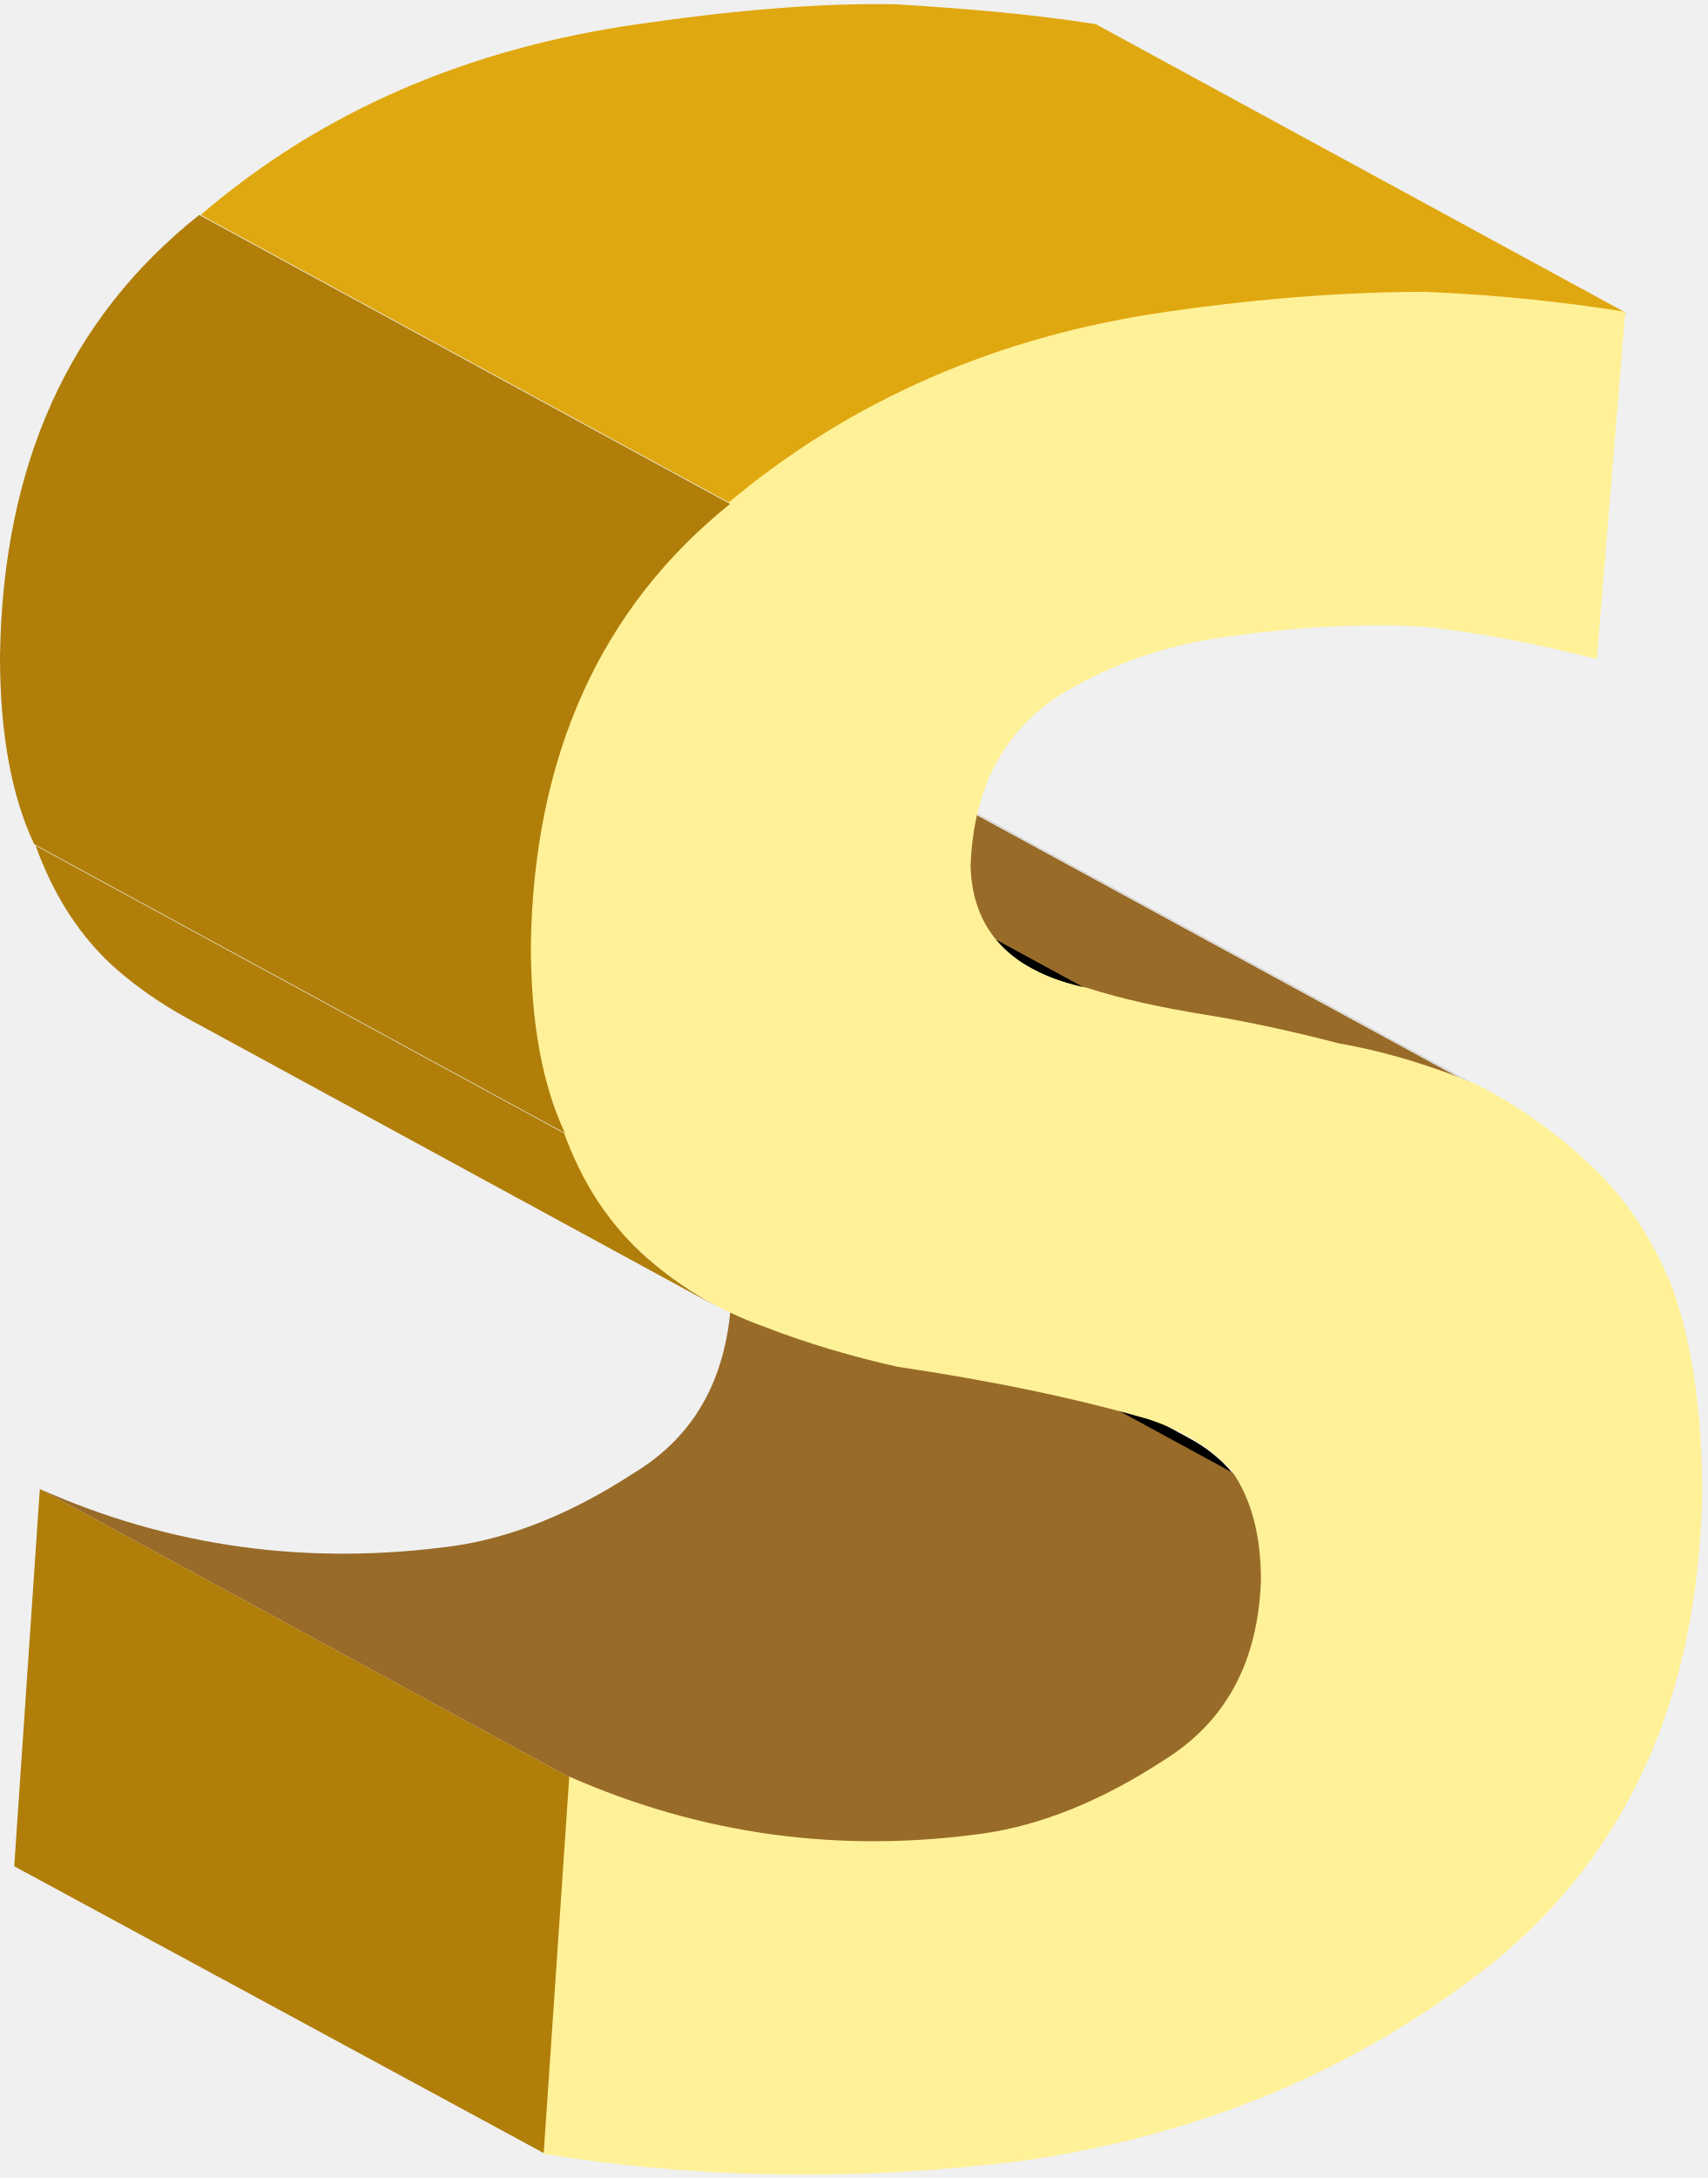
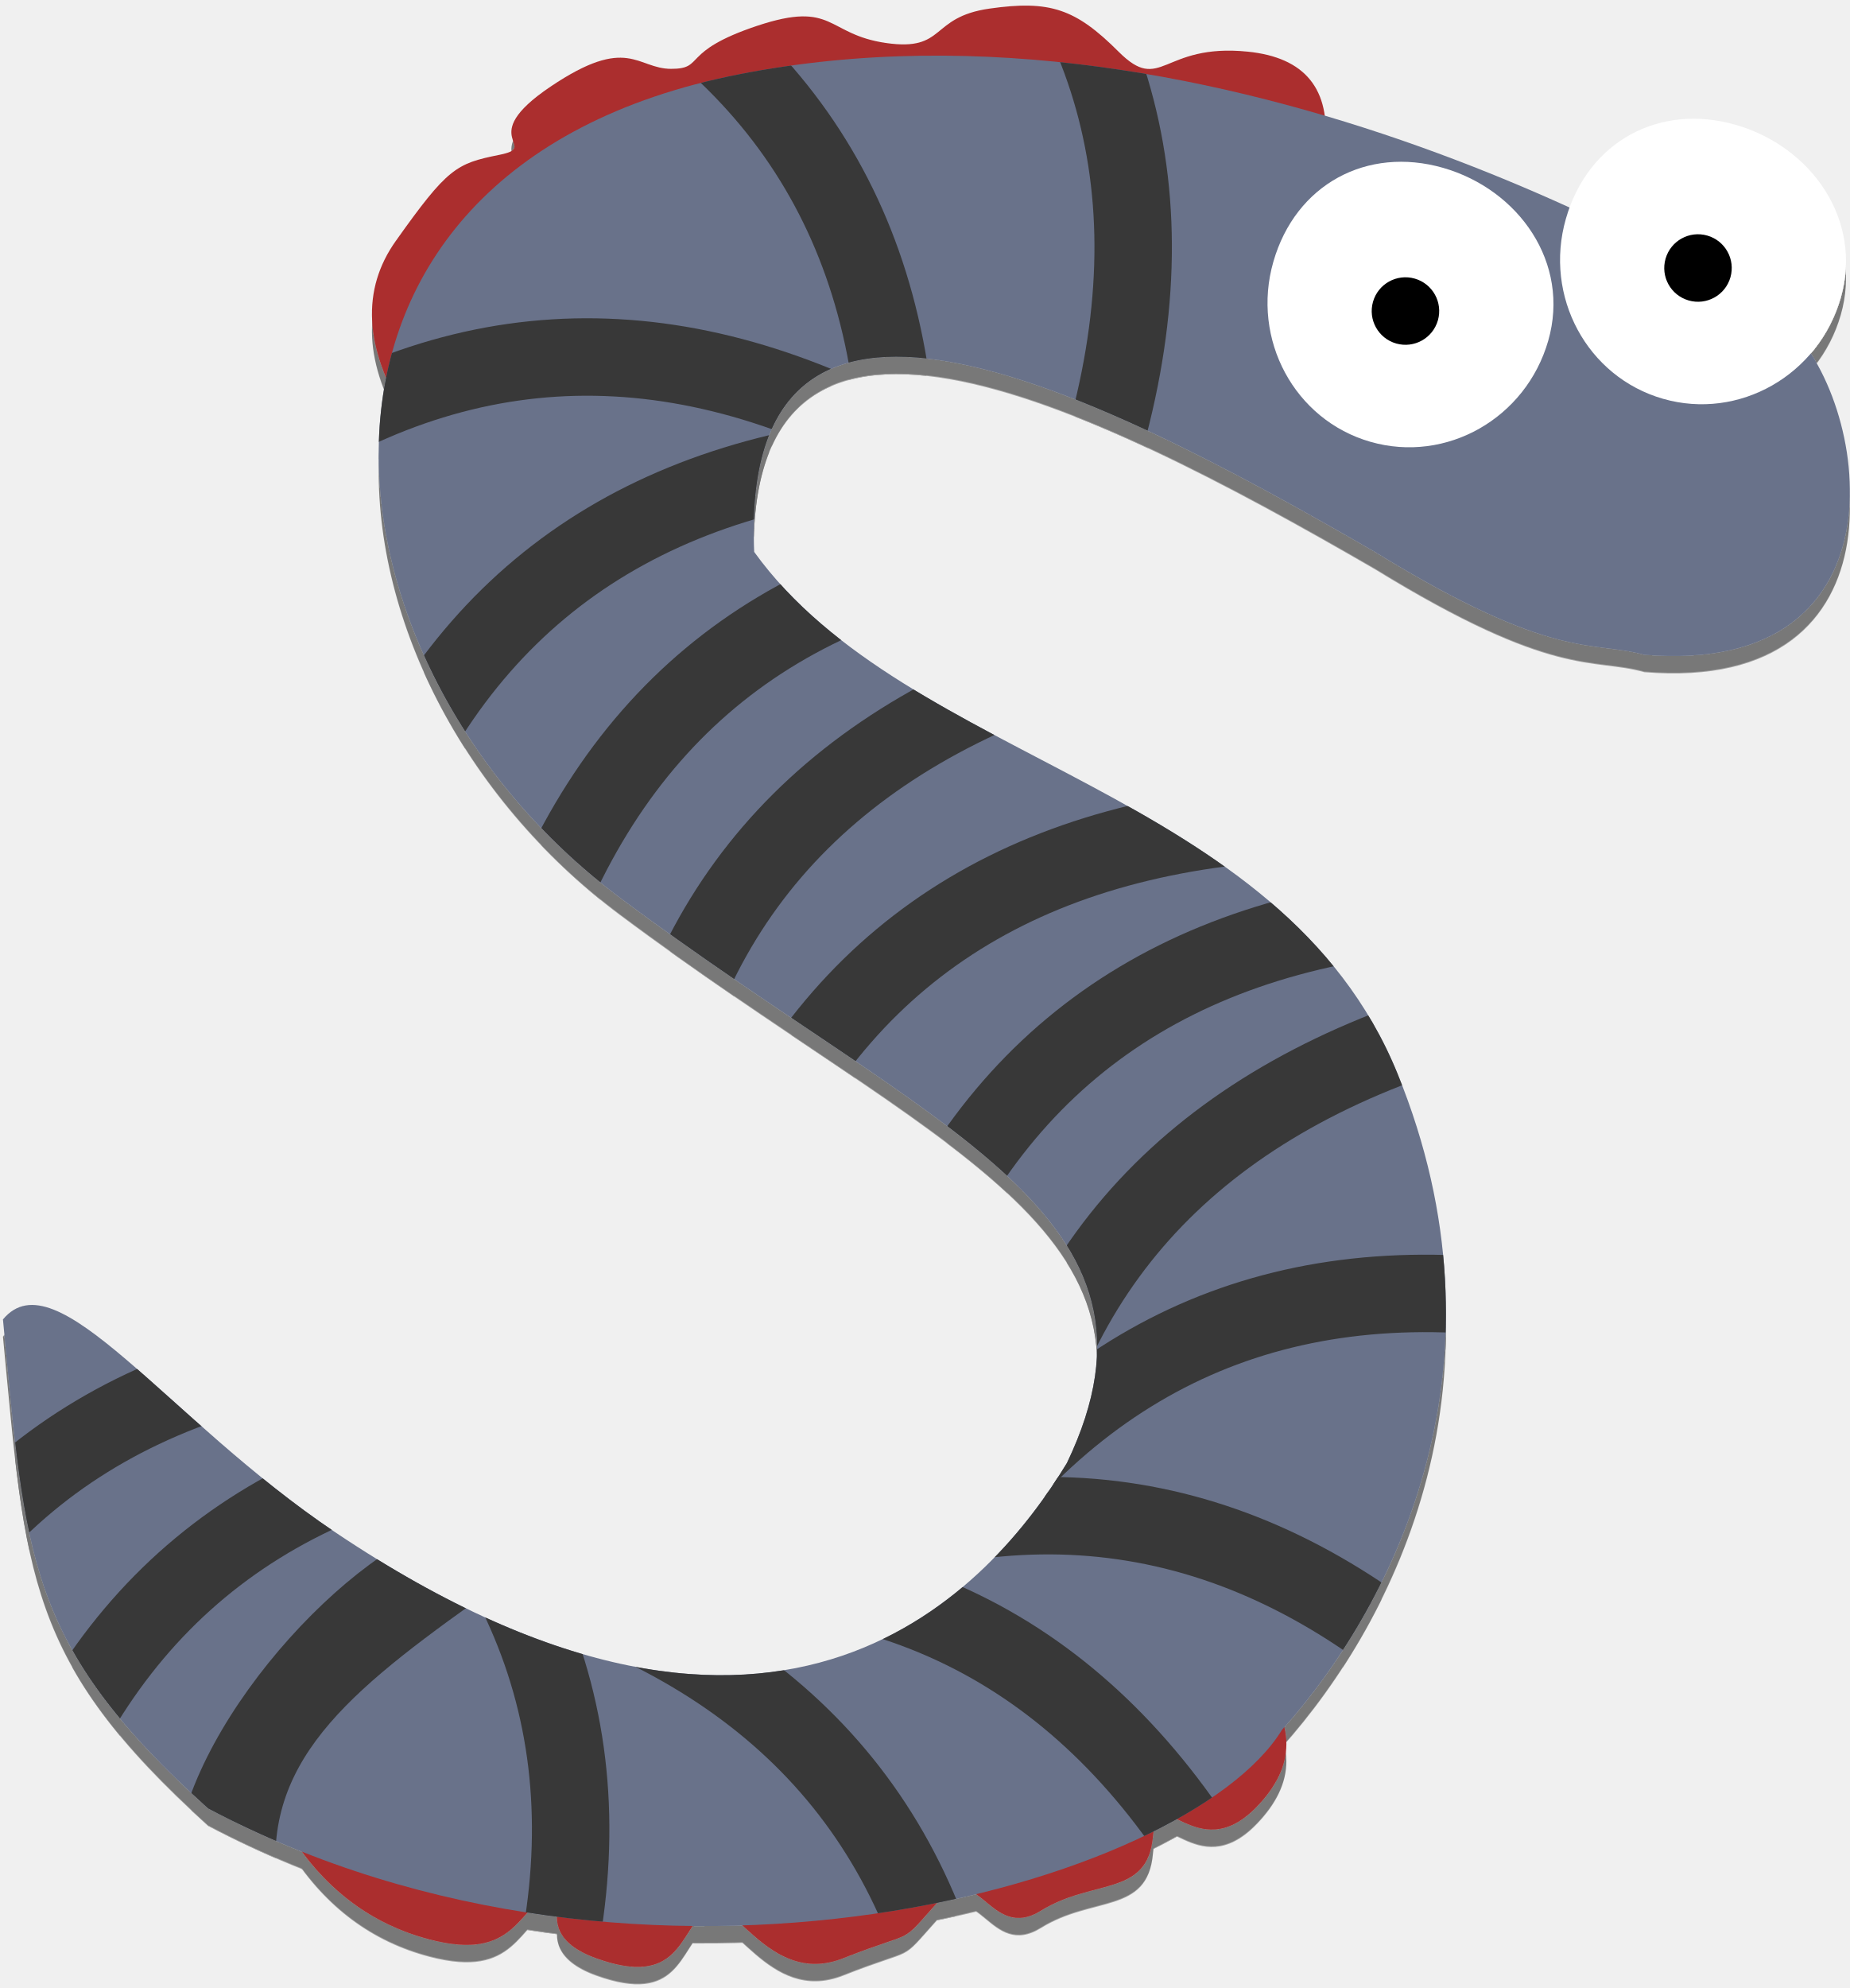
- <svg xmlns="http://www.w3.org/2000/svg" width="120px" height="153px" viewBox="0 0 120 153" version="1.1">
-   <defs />
-   <g id="Page-1" stroke="none" stroke-width="1" fill="none" fill-rule="evenodd">
-     <g id="XMLID_613_" transform="translate(-679, -578)" fill-rule="nonzero">
-       <g id="XMLID_751_" transform="translate(679, 578)">
-         <g id="XMLID_778_" transform="translate(66, 56)" fill="#000000">
-           <path d="M1.4,0.5 L38.7,20.8 C38.4,20.6 38.1,20.5 37.8,20.3 L0.5,0 C0.8,0.2 1.1,0.4 1.4,0.5 Z" id="XMLID_779_" />
+ <svg xmlns="http://www.w3.org/2000/svg" xmlns:xlink="http://www.w3.org/1999/xlink" width="215px" height="231px" viewBox="0 0 215 231" version="1.1">
+   <defs>
+     <filter x="-0.5%" y="-0.4%" width="100.9%" height="101.5%" filterUnits="objectBoundingBox" id="filter-1">
+       <feOffset dx="0" dy="2" in="SourceAlpha" result="shadowOffsetOuter1" />
+       <feColorMatrix values="0 0 0 0 0   0 0 0 0 0   0 0 0 0 0  0 0 0 0.5 0" type="matrix" in="shadowOffsetOuter1" result="shadowMatrixOuter1" />
+       <feMerge>
+         <feMergeNode in="shadowMatrixOuter1" />
+         <feMergeNode in="SourceGraphic" />
+       </feMerge>
+     </filter>
+     <path d="M159.814,58.128 C180.68,70.935 185.027,68.374 191.113,70.081 C222.411,72.643 217.195,40.198 207.631,31.659 C199.688,26.459 142.426,-8.47 85.914,2.629 C29.403,13.729 35.489,70.935 72.004,98.257 C108.519,125.58 137.911,134.97 124,164 C115.5,178 91.131,207.055 38.966,172.048 C19.385,158.908 6.542,139.843 0.344,147.313 C3,175 3,185 24.187,204.131 C75,231 138,213 149,195 C162.422,180 176,152.048 162.422,118.749 C148.844,85.45 105.5,82.889 87.653,58.128 C85.914,18.852 125.907,38.49 159.814,58.128 Z" id="path-2" />
+   </defs>
+   <g id="Symbols" stroke="none" stroke-width="1" fill="none" fill-rule="evenodd">
+     <g id="letter/s" transform="translate(-10, -8)">
+       <g id="s" filter="url(#filter-1)" transform="translate(10, 8)">
+         <path d="M154,17 C154.667,10.333 151.667,6.667 145,6 C135,5 135,11 130,6 C125,1 122,2.57571742e-14 115,1 C108,2 110,6 103,5 C96,4 97,1.03250741e-13 88,3 C79,6 82,8 78,8 C74,8 73,4 64,10.056 C55,16.111 63,17 58,18 C53,19 52,19.556 46,28 C42,33.63 42.333,40.296 47,48 C71,18 93.667,6.333 115,13 C136.333,19.667 149.333,21 154,17 Z" id="Path-3" fill="#AB2D2D" />
+         <path d="M141.536,182.735 C141.775,175.741 138.561,171.911 131.894,171.244 C121.894,170.244 125.518,181.355 120.518,176.355 C115.518,171.355 112.029,177.121 105.029,178.121 C98.029,179.121 103.48,187.601 96.48,186.601 C89.48,185.601 92.851,185.664 83.851,188.664 C74.851,191.664 79.154,203.19 75.154,203.19 C71.154,203.19 67.006,198.247 61.852,207.123 C56.698,216 68.539,215.45 63.539,216.45 C58.539,217.45 54.448,212.767 48.448,221.211 C44.448,226.841 42.903,233.343 43.813,240.718 C80.563,194.798 109.604,175.172 130.937,181.838 C152.271,188.505 155.804,188.804 141.536,182.735 Z" id="Path-3-Copy" fill="#AB2D2D" transform="translate(96.8364, 205.949) scale(1, -1) rotate(40) translate(-96.8364, -205.949) " />
+         <g id="Path-4" transform="translate(0, 6)">
+           <mask id="mask-3" fill="white">
+             <use xlink:href="#path-2" />
+           </mask>
+           <use id="Mask" fill="#69728A" xlink:href="#path-2" />
+           <g id="Group" mask="url(#mask-3)" stroke="#383838" stroke-width="9">
+             <g transform="translate(92.5, 85.5) rotate(1) translate(-92.5, -85.5) translate(45, 46)">
+               <path d="M86,10 C53.475,11.333 31.475,25 20,51" id="Path-4" />
+               <path d="M91,30 C58.475,31.333 36.475,45 25,71" id="Path-4-Copy-2" transform="translate(58, 50.5) rotate(-14) translate(-58, -50.5) " />
+               <path d="M66,0 C33.475,1.333 11.475,15 0,41" id="Path-4-Copy" />
+             </g>
+           </g>
+           <g id="Group-Copy-5" mask="url(#mask-3)" stroke="#383838" stroke-width="9">
+             <g transform="translate(92.58726, 30.50076) rotate(1) translate(-92.58726, -30.50076) translate(34.08726, -22.99924)">
+               <path d="M87.002,29.175 C54.477,30.508 32.477,44.175 21.002,70.175" id="Path-4" transform="translate(54.00152, 49.67452) rotate(97) translate(-54.00152, -49.67452) " />
+               <path d="M72.022,50.523 C39.497,51.857 17.497,65.523 6.022,91.523" id="Path-4-Copy-2" transform="translate(39.02202, 71.02342) rotate(34) translate(-39.02202, -71.02342) " />
+               <path d="M117.994,18.284 C85.469,19.618 63.469,33.284 51.994,59.284" id="Path-4-Copy" transform="translate(84.99376, 38.78445) rotate(-248) translate(-84.99376, -38.78445) " />
+             </g>
+           </g>
+           <g id="Group-Copy" mask="url(#mask-3)" stroke="#383838" stroke-width="9">
+             <g transform="translate(134.5, 128.5) rotate(1) translate(-134.5, -128.5) translate(87, 89)">
+               <path d="M86,10 C53.475,11.333 31.475,25 20,51" id="Path-4" />
+               <path d="M91,30 C58.475,31.333 36.475,45 25,71" id="Path-4-Copy-2" transform="translate(58, 50.5) rotate(-14) translate(-58, -50.5) " />
+               <path d="M66,0 C33.475,1.333 11.475,15 0,41" id="Path-4-Copy" />
+             </g>
+           </g>
+           <g id="Group-Copy-3" mask="url(#mask-3)" stroke="#383838" stroke-width="9">
+             <g transform="translate(109.04, 204.7617) rotate(46) translate(-109.04, -204.7617) translate(69.03996, 147.2617)">
+               <path d="M73,29 C40.475,30.333 18.475,44 7,70" id="Path-4" transform="translate(40, 49.5) rotate(21) translate(-40, -49.5) " />
+               <path d="M71.053,56.193 C38.528,57.527 16.528,71.193 5.053,97.193" id="Path-4-Copy-2" transform="translate(38.05342, 76.6934) rotate(46) translate(-38.05342, -76.6934) " />
+               <path d="M78.875,2.282 C46.35,3.616 24.35,17.282 12.875,43.282" id="Path-4-Copy" transform="translate(45.87513, 22.78242) rotate(3) translate(-45.87513, -22.78242) " />
+             </g>
+           </g>
+           <g id="Group-Copy-4" mask="url(#mask-3)" stroke="#383838" stroke-width="9">
+             <g transform="translate(53.9667, 202.2372) rotate(76) translate(-53.9667, -202.2372) translate(14.96669, 165.2372)" id="Path-4-Copy">
+               <path d="M71.875,16.282 C39.35,17.616 17.35,31.282 5.875,57.282" transform="translate(38.87513, 36.78242) rotate(39) translate(-38.87513, -36.78242) " />
+             </g>
+           </g>
+           <g id="Group-Copy-2" mask="url(#mask-3)" stroke="#383838" stroke-width="9">
+             <g transform="translate(152.7854, 157.6669) rotate(8) translate(-152.7854, -157.6669) translate(116.7854, 132.1669)" id="Path-4-Copy">
+               <path d="M69,5 C36.475,6.333 14.475,20 3,46" transform="translate(36, 25.5) rotate(9) translate(-36, -25.5) " />
+             </g>
+           </g>
+           <path d="M71,160 C38.475,161.333 16.475,175 5,201" id="Path-4-Copy-5" stroke="#383838" stroke-width="9" mask="url(#mask-3)" />
+           <path d="M51,150 C18.475,151.333 -3.525,165 -15,191" id="Path-4-Copy-3" stroke="#383838" stroke-width="9" mask="url(#mask-3)" />
+           <path d="M61,176 C44.084,188 32,196 32,210 C32,224 16,220 22,203 C28,186 49,167 58,171 C67,175 77.916,164 61,176 Z" id="Path-2" fill="#383838" mask="url(#mask-3)" />
        </g>
-         <g id="XMLID_774_" transform="translate(46, 80)" fill="#000000">
-           <path d="M0.2,0.7 L37.5,21 C38.8,21.7 39.8,22.5 40.7,23.6 L3.4,3.3 C2.6,2.2 1.5,1.4 0.2,0.7 Z" id="XMLID_775_" />
+         <g id="eye" transform="translate(164.1261, 35.83392) rotate(16) translate(-164.1261, -35.83392) translate(147.1261, 18.83392)">
+           <path d="M16.62,33.239 C25.799,33.239 33.239,25.631 33.239,16.246 C33.239,6.861 25.125,0.311 15.947,0.311 C6.768,0.311 -1.8189894e-12,6.861 -1.8189894e-12,16.246 C-1.8189894e-12,25.631 7.441,33.239 16.62,33.239 Z" fill="#FFFFFF" />
+           <circle id="pupil" fill="#000000" cx="16.337" cy="17.511" r="3.922" />
        </g>
-         <path d="M66.5,56.1 C63.4,54.8 60.2,53.8 56.8,53.2 C53.7,52.4 50.6,51.7 47.5,51.2 C44.4,50.7 41.6,50 39.1,49.3 L76.4,69.6 C78.9,70.4 81.7,71 84.8,71.5 C87.9,72 91,72.7 94.1,73.5 C97.5,74.1 100.7,75.1 103.8,76.4 L66.5,56.1 Z" id="XMLID_585_" fill="#986B29" />
-         <g id="XMLID_766_" transform="translate(35, 47)" fill="#000000">
-           <path d="M37.6,21.1 L0.3,0.8 C1.4,1.4 2.6,1.8 4.1,2.2 L41.4,22.5 C39.9,22.1 38.7,21.7 37.6,21.1 Z" id="XMLID_767_" />
-         </g>
-         <path d="M86.7,103.5 L49.4,83.2 C50.7,85.1 51.4,87.6 51.4,90.8 C51.2,96.5 49,100.8 44.5,103.5 C40.2,106.3 36,108 31.9,108.6 C21.7,110 12,108.7 2.8,104.6 L40.1,124.9 C49.4,129 59.1,130.3 69.2,128.9 C73.3,128.3 77.5,126.6 81.8,123.8 C86.2,121.1 88.5,116.9 88.7,111.1 C88.7,107.9 88,105.4 86.7,103.5 Z" id="XMLID_584_" fill="#986B29" />
-         <g id="XMLID_762_" transform="translate(1, 104)" fill="#B07E09">
-           <polygon id="XMLID_763_" points="37.3 47.3 0 27.1 1.8 0.6 39.1 20.9" />
-         </g>
-         <g id="XMLID_758_" transform="translate(2, 59)" fill="#B07E09">
-           <path d="M48.4,32.8 L11.1,12.5 C9.3,11.5 7.7,10.4 6.2,9.1 C3.7,6.9 1.8,4 0.5,0.4 L37.8,20.7 C39.1,24.3 41,27.2 43.5,29.4 C45,30.7 46.6,31.8 48.4,32.8 Z" id="XMLID_759_" />
-         </g>
-         <path d="M77,1.7 C72.6,1 67.9,0.6 62.9,0.3 C57.7,0.2 51.7,0.7 44.8,1.7 C32.9,3.4 22.6,7.8 14.1,15.1 L51.4,35.4 C59.9,28.2 70.2,23.7 82.1,22 C89,21 95.1,20.6 100.2,20.6 C105.2,20.8 109.9,21.3 114.3,22 L77,1.7 Z" id="XMLID_587_" fill="#E0A810" />
-         <g id="XMLID_754_" transform="translate(37, 20)" fill="#FFF197">
-           <path d="M45,1.9 C51.9,0.9 58,0.5 63.1,0.5 C68.1,0.7 72.8,1.2 77.2,1.9 L75.2,26.3 C70.9,25.2 66.8,24.4 62.8,24 C58.8,23.8 54.1,24 48.7,24.8 C44.6,25.4 40.7,26.8 37.2,29 C33.4,31.6 31.4,35.5 31.2,40.8 C31.3,45.4 34.1,48.3 39.4,49.4 C41.9,50.2 44.7,50.8 47.8,51.3 C50.9,51.8 54,52.5 57.1,53.3 C60.5,53.9 63.7,54.9 66.8,56.2 C69.7,57.7 72.4,59.6 74.7,61.8 C77.2,64.1 79.2,67.1 80.6,70.7 C81.9,74.5 82.6,79.2 82.6,85 C82.3,99.2 77.4,110.1 68,117.8 C58.6,125.3 47.5,130 34.8,131.8 C23.5,133.2 12.3,133.1 1.2,131.3 L3,104.8 C12.3,108.9 22,110.2 32.1,108.8 C36.2,108.2 40.4,106.5 44.7,103.7 C49.1,101 51.4,96.8 51.6,91 C51.6,87.8 50.9,85.3 49.6,83.4 C48.1,81.7 46.1,80.5 43.7,79.7 C38.5,78.2 32.7,77 26,76 C22.9,75.3 19.8,74.4 16.7,73.2 C13.6,72.1 10.8,70.4 8.3,68.2 C5.8,66 3.9,63.1 2.6,59.5 C1,56.1 0.2,51.7 0.2,46.3 C0.4,32.9 5,22.6 14.2,15.3 C22.8,8.1 33.1,3.6 45,1.9 Z" id="XMLID_755_" />
-         </g>
-         <g id="XMLID_752_" transform="translate(0, 15)" fill="#B07E09">
-           <path d="M39.7,64.6 L2.4,44.3 C0.8,40.9 1.13686838e-13,36.5 1.13686838e-13,31.1 C0.2,17.7 4.8,7.4 14,0.1 L51.3,20.4 C42.2,27.7 37.5,38.1 37.3,51.4 C37.3,56.8 38.1,61.2 39.7,64.6 Z" id="XMLID_753_" />
+         <g id="eye-copy" transform="translate(198.1261, 30.83392) rotate(16) translate(-198.1261, -30.83392) translate(181.1261, 13.83392)">
+           <path d="M16.62,33.239 C25.799,33.239 33.239,25.631 33.239,16.246 C33.239,6.861 25.125,0.311 15.947,0.311 C6.768,0.311 -1.8189894e-12,6.861 -1.8189894e-12,16.246 C-1.8189894e-12,25.631 7.441,33.239 16.62,33.239 Z" id="eye" fill="#FFFFFF" />
+           <circle id="pupil" fill="#000000" cx="16.337" cy="17.511" r="3.922" />
        </g>
      </g>
    </g>
  </g>
</svg>
